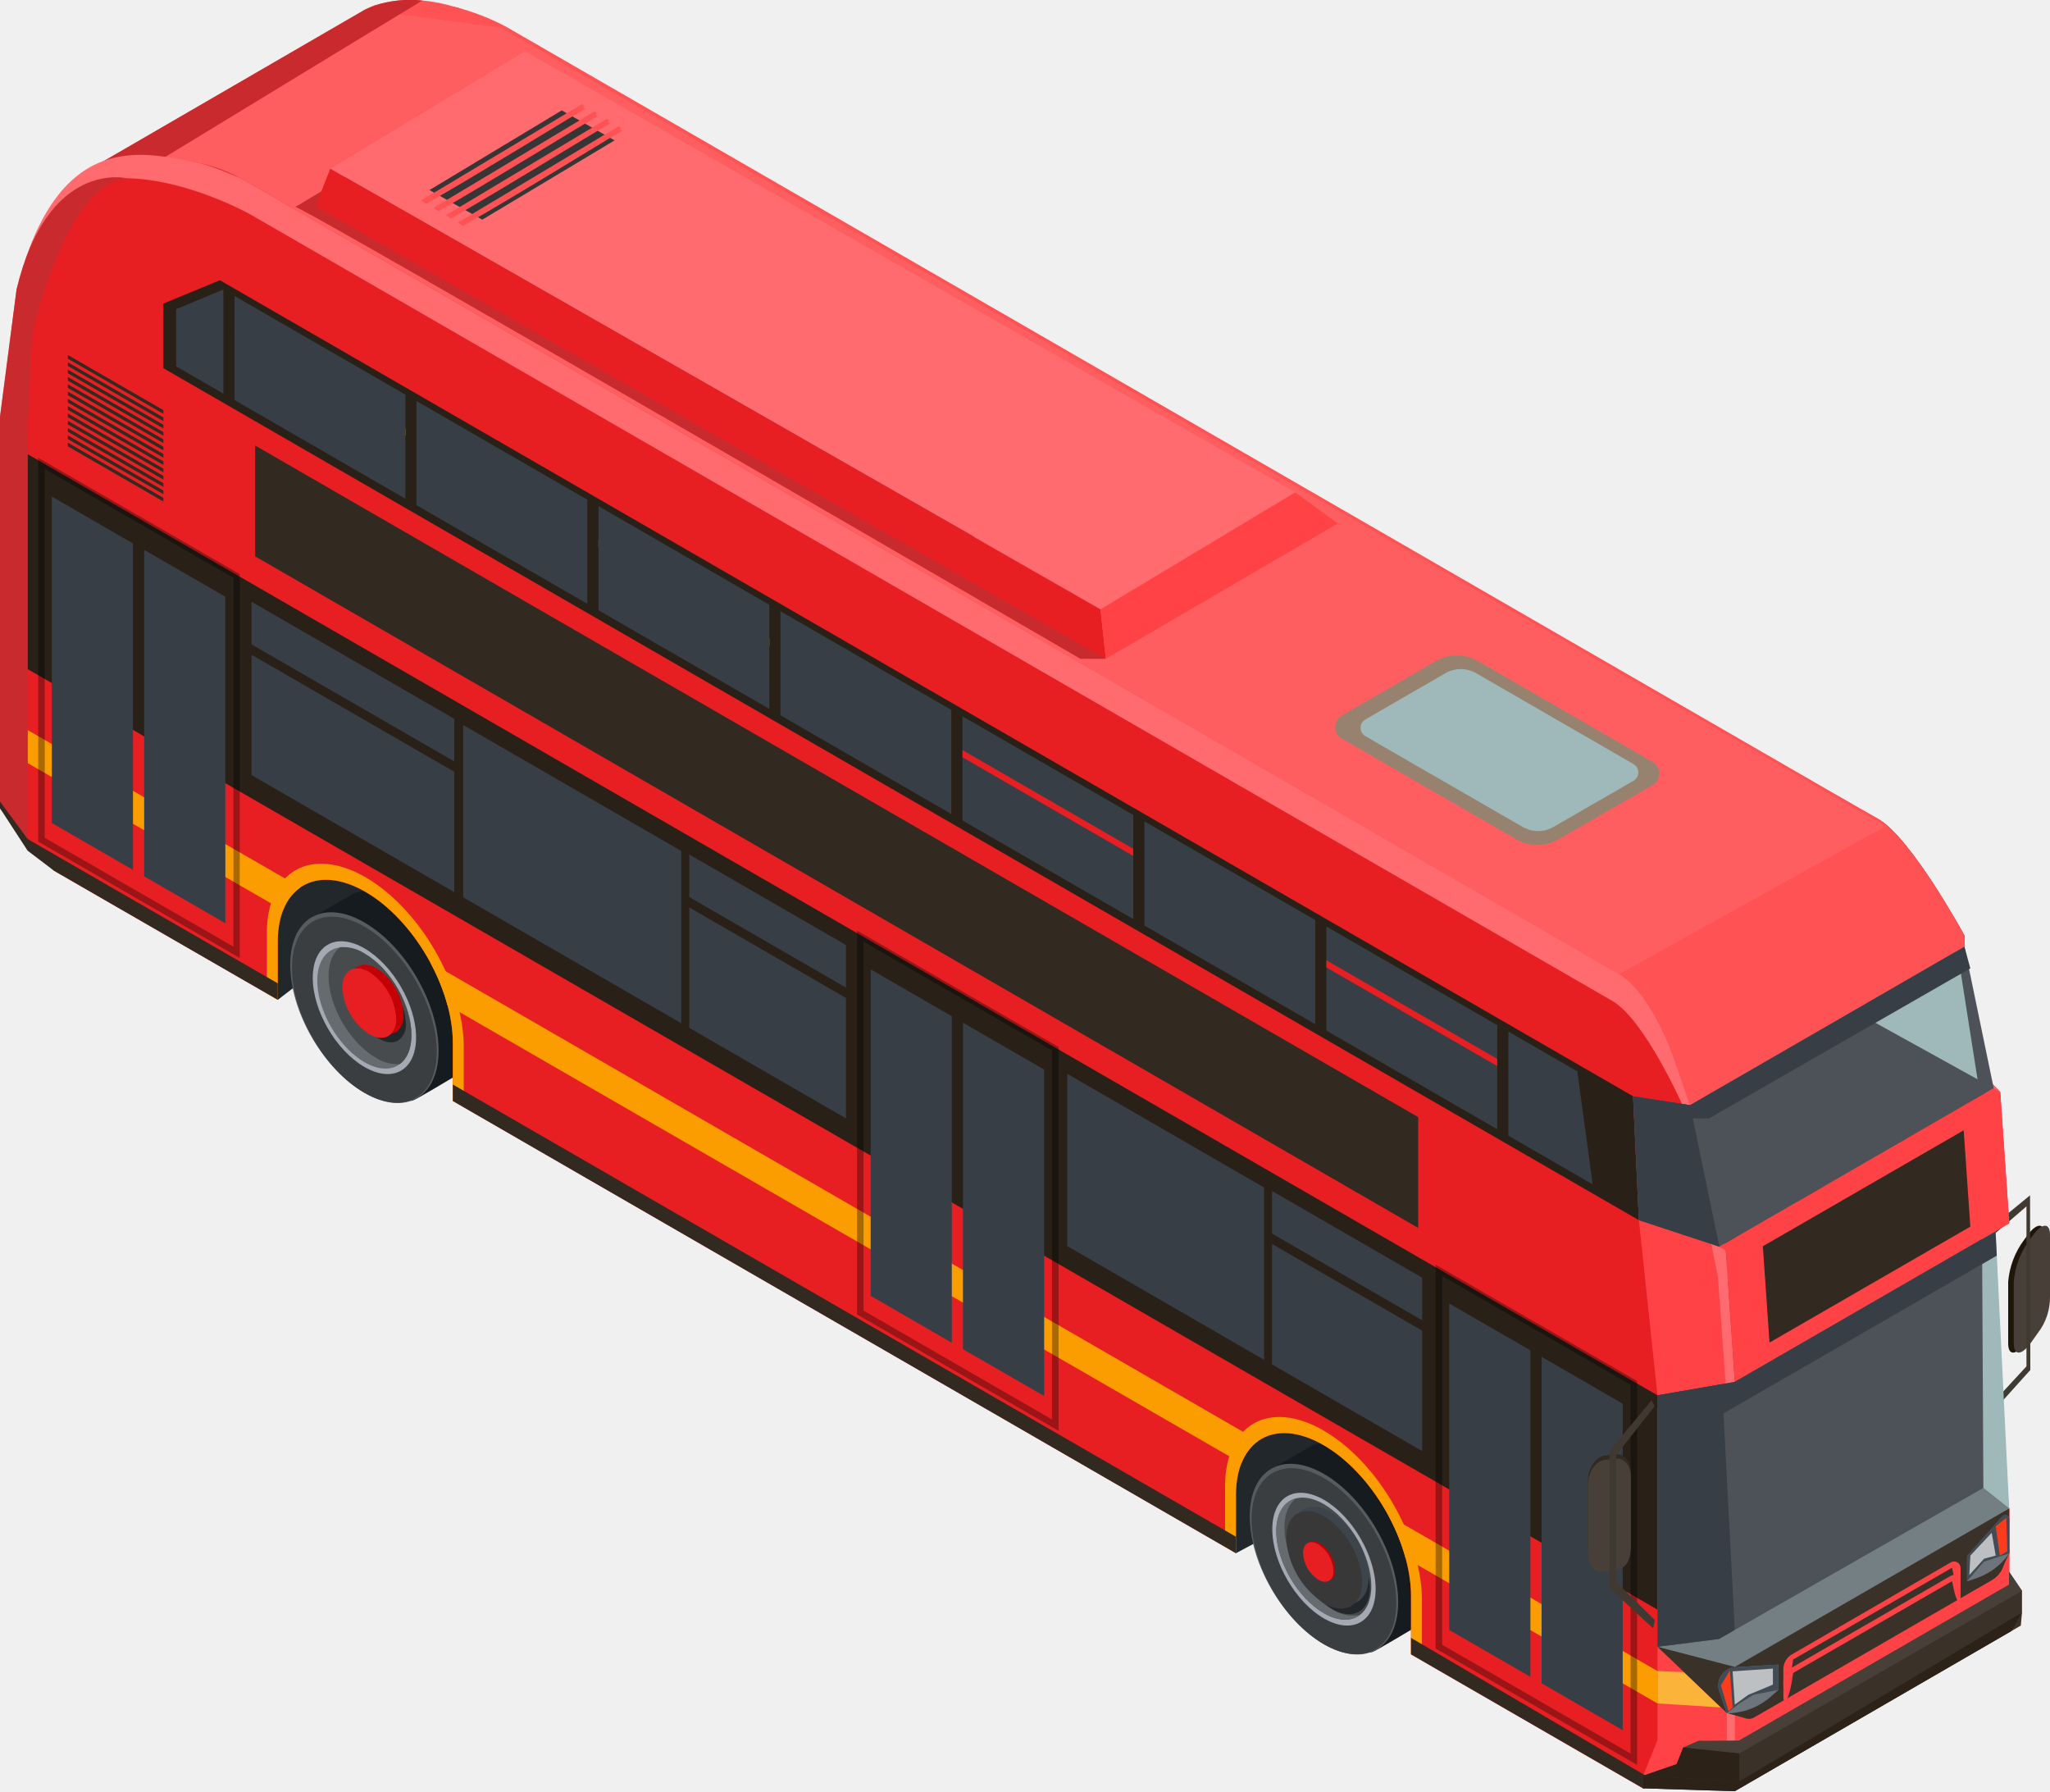
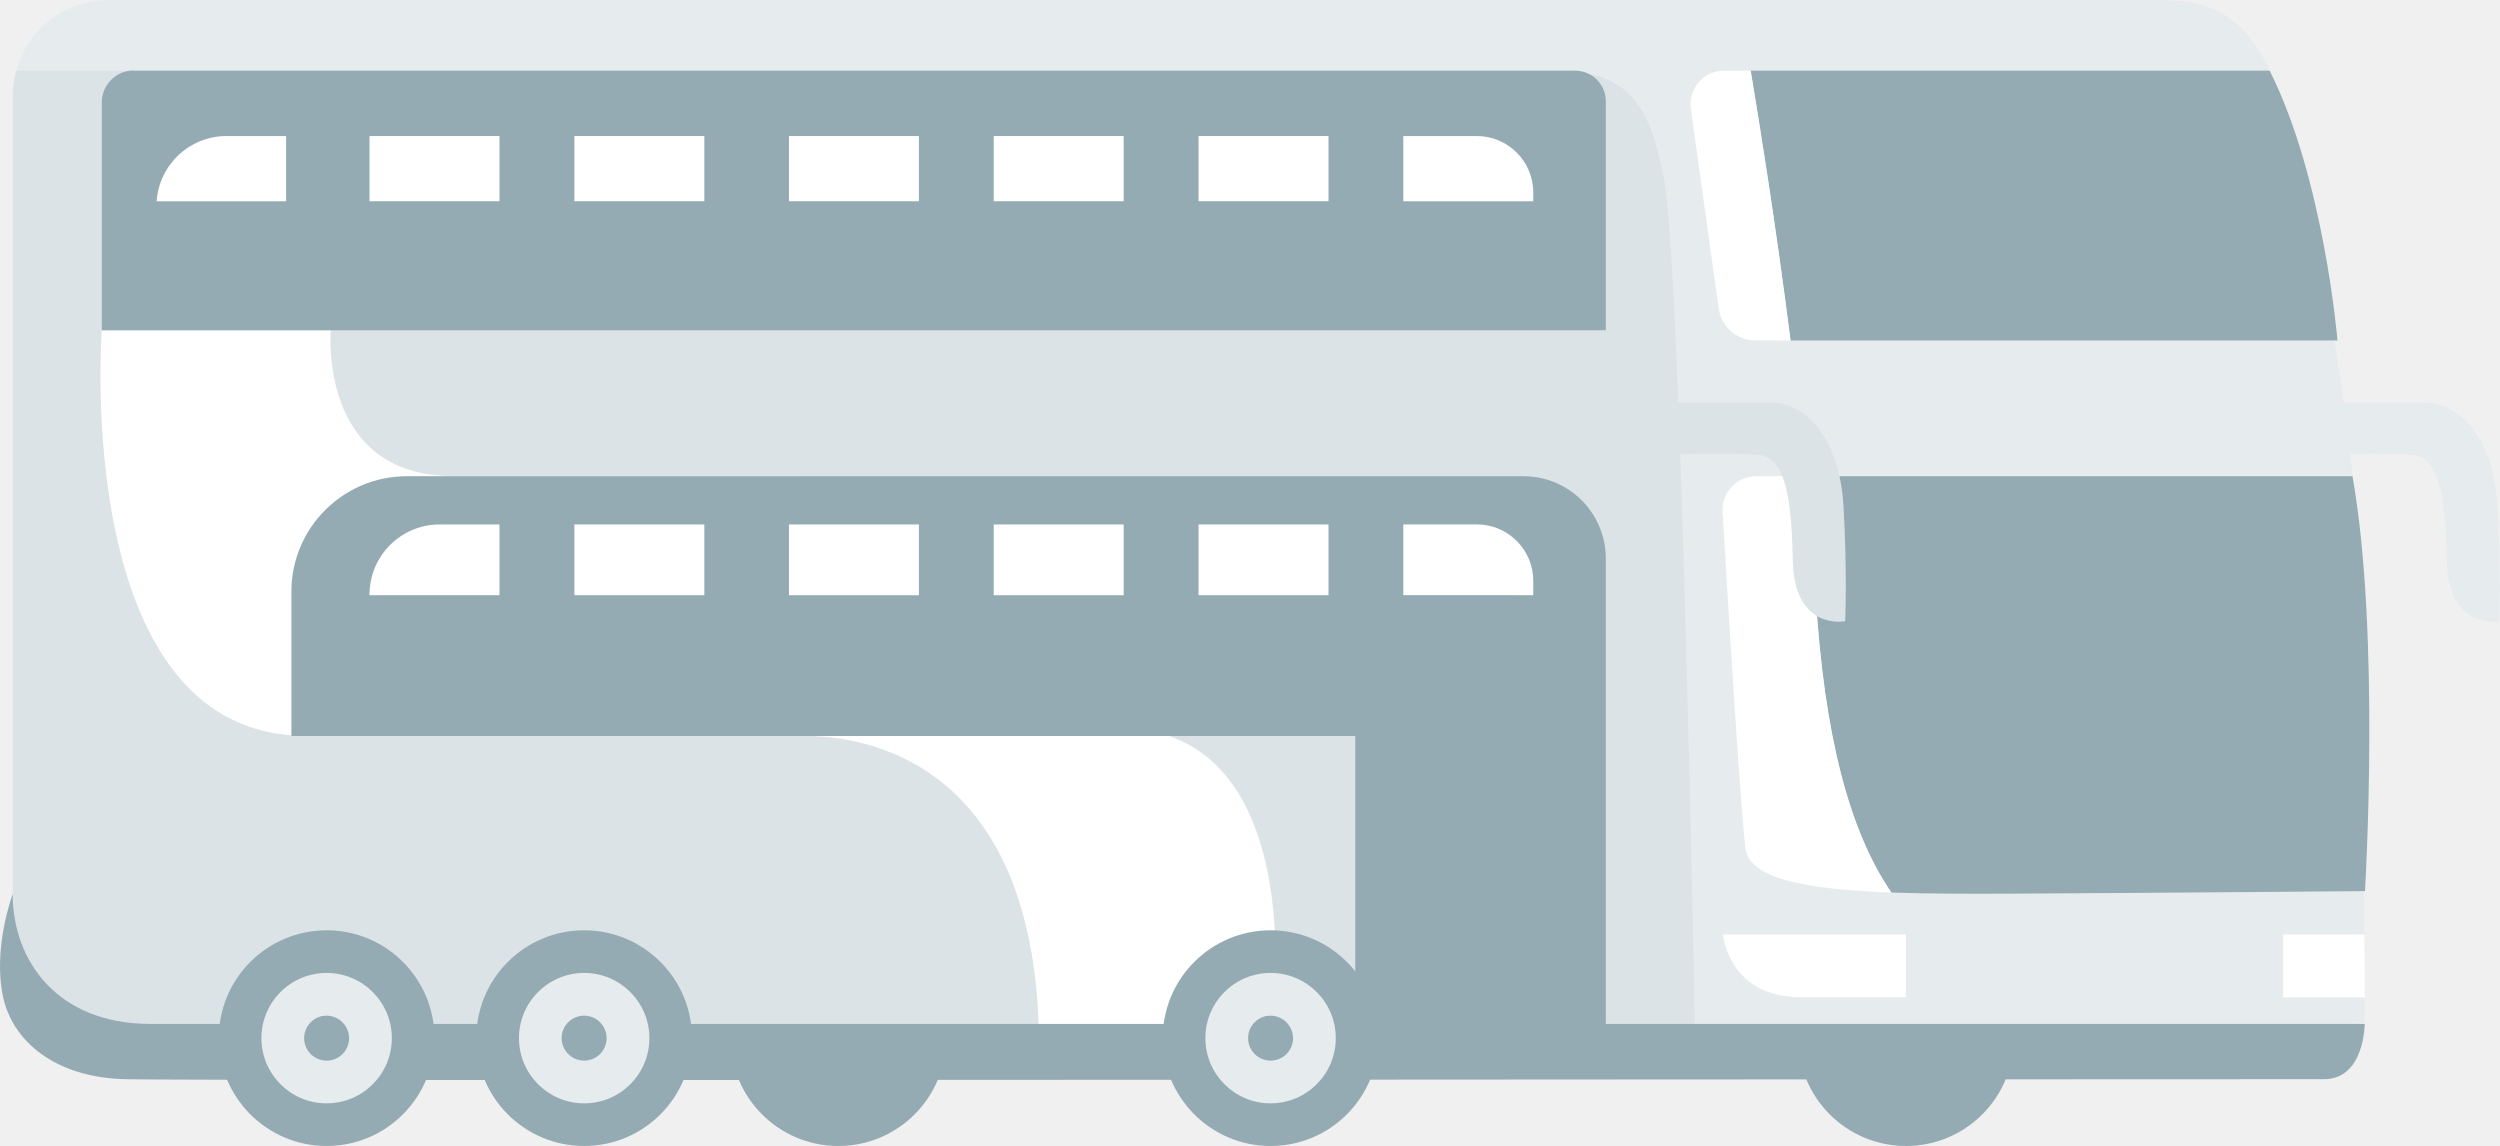
- <svg xmlns="http://www.w3.org/2000/svg" viewBox="0 0 404.01 352.95">
+ <svg xmlns="http://www.w3.org/2000/svg" viewBox="0 0 439.03 201.25">
  <defs>
-     <style>.cls-1{isolation:isolate;}.cls-2{fill:#1f150b;}.cls-3{fill:#484038;}.cls-4{fill:#403932;}.cls-5{fill:#21272b;}.cls-6{fill:#151b1f;}.cls-7{fill:#585b5d;}.cls-8{fill:#3a3e40;}.cls-9{fill:#a5a9b2;}.cls-10{fill:#484b4d;}.cls-11{fill:#3d454b;}.cls-12{fill:#666b70;}.cls-13{fill:#383838;}.cls-14{fill:#c20005;}.cls-15{fill:#e71f23;}.cls-16{fill:#322920;}.cls-17{mix-blend-mode:multiply;}.cls-18{fill:#ababab;}.cls-19{fill:#4d5258;}.cls-20{fill:#d7a32f;}.cls-21{fill:#eb6878;}.cls-22{fill:#ff5255;}.cls-23{fill:#ff5e61;}.cls-24{fill:#c92a2e;}.cls-25{fill:#fb9d00;}.cls-26{fill:#ff4246;}.cls-27{fill:#fcb339;}.cls-28{fill:#292017;}.cls-29{fill:#383e45;}.cls-30{fill:#ff6b6e;}.cls-31{fill:#3a3128;}.cls-32{fill:#9fb8b9;}.cls-33{fill:#737f82;}.cls-34{fill:#6d747b;}.cls-35{fill:#434c55;}.cls-36{fill:#fd3c1d;}.cls-37{fill:#bdc0c3;}.cls-38{fill:#2c2218;}.cls-39{fill:#96826e;}.cls-40{fill:#363636;}</style>
+     <style>.cls-1{fill:#94abb3;}.cls-2{fill:#e6eced;}.cls-3{fill:#dce3e6;}.cls-4{fill:#fff;}</style>
  </defs>
-   <g class="cls-1">
-     <g id="Layer_2" data-name="Layer 2">
-       <g id="Layer_1-2" data-name="Layer 1">
-         <path class="cls-2" d="M399.75,243.15l-.81,1.11a16,16,0,0,0-3.17,8.27v12.2c0,2.33,1.42,2.4,3.17.16l1.6-2.25a11.44,11.44,0,0,0,2.37-7.13v-12.2C402.91,241,401.5,240.91,399.75,243.15Z" />
-         <path class="cls-3" d="M400.85,243.15l-.82,1.11a16,16,0,0,0-3.16,8.27v12.2c0,2.33,1.41,2.4,3.16.16l1.6-2.25a11.45,11.45,0,0,0,2.38-7.13v-12.2C404,241,402.59,240.91,400.85,243.15Z" />
-         <polygon class="cls-4" points="387.06 284.48 400.13 269.95 400.08 235.53 390.45 243.43 391.08 244.86 399.37 237.71 399.37 269.23 386.33 283.37 387.06 284.48" />
-         <polygon class="cls-5" points="54.74 197.02 61.64 191.71 109.44 217.28 243.58 306.05 253.13 300.95 291.92 326.01 285.61 230.38 98.92 145.62 39.78 138.84 54.74 197.02" />
-         <path class="cls-6" d="M253.65,294.55c0,9.27,6.55,20.56,14.63,25.23,3.18,1.83-.22,6.33,2.18,5.74.64-.16,7.59-4.37,8.16-4.69,2.65-1.51,4.28-4.76,4.28-9.39,0-9.27-6.54-20.56-14.62-25.23-3.73-2.15-7.14-2.51-9.72-1.36-.25.11-6.66,3.9-6.9,4C249.08,290.42,253.65,290,253.65,294.55Z" />
-         <path class="cls-7" d="M246.3,298.78c0,9.27,6.55,20.56,14.63,25.22s14.62.93,14.62-8.34S269,295.1,260.93,290.44,246.3,289.51,246.3,298.78Z" />
-         <ellipse class="cls-8" cx="260.91" cy="307.62" rx="11.61" ry="20.11" transform="translate(-119.58 173.73) rotate(-30.31)" />
-         <path class="cls-9" d="M250.74,301.34c0,6.46,4.56,14.32,10.19,17.57s10.18.64,10.18-5.81-4.56-14.32-10.18-17.56S250.74,294.89,250.74,301.34Z" />
-         <path class="cls-10" d="M270.26,312.53c0,5.93-4.19,8.32-9.36,5.34s-9.37-10.22-9.37-16.15,4.2-8.32,9.37-5.34S270.26,306.6,270.26,312.53Z" />
-         <path class="cls-5" d="M270,312.78c0,4.74-3.35,6.65-7.48,4.27A16.51,16.51,0,0,1,255,304.14c0-4.74,3.35-6.65,7.48-4.26A16.47,16.47,0,0,1,270,312.78Z" />
-         <path class="cls-11" d="M269.74,310.81c0,4.74-3.35,6.65-7.48,4.27a16.51,16.51,0,0,1-7.48-12.91c0-4.74,3.35-6.65,7.48-4.26A16.47,16.47,0,0,1,269.74,310.81Z" />
-         <path class="cls-12" d="M255.41,295.26c-1.42,1.06-2.27,3-2.27,5.69,0,5.94,4.19,13.17,9.36,16.15a7.44,7.44,0,0,0,5.49,1.13c-1.72,1.29-4.26,1.28-7.09-.36-5.17-3-9.37-10.22-9.37-16.15C251.53,298.14,253.06,295.85,255.41,295.26Z" />
-         <path class="cls-13" d="M268.45,311.68c0,4.74-3.35,6.65-7.49,4.26a16.47,16.47,0,0,1-7.48-12.9c0-4.74,3.35-6.65,7.48-4.27A16.49,16.49,0,0,1,268.45,311.68Z" />
-         <path class="cls-14" d="M263.11,309.36c0,1.92-1.36,2.7-3,1.73a6.7,6.7,0,0,1-3-5.24c0-1.93,1.36-2.7,3-1.73A6.69,6.69,0,0,1,263.11,309.36Z" />
-         <path class="cls-15" d="M262.8,309.54c0,1.93-1.36,2.7-3,1.73a6.69,6.69,0,0,1-3-5.24c0-1.92,1.36-2.7,3-1.73A6.69,6.69,0,0,1,262.8,309.54Z" />
-         <path class="cls-6" d="M64.55,185.89c0,9.26,6.54,20.56,14.62,25.22,3.18,1.84-.22,6.33,2.18,5.74.65-.16,7.6-4.36,8.16-4.68,2.65-1.51,4.29-4.76,4.29-9.4,0-9.27-6.55-20.56-14.63-25.22-3.73-2.16-7.14-2.52-9.72-1.37-.25.11-6.66,3.9-6.89,4C60,181.75,64.55,181.31,64.55,185.89Z" />
-         <path class="cls-7" d="M57.2,190.11c0,9.27,6.54,20.56,14.62,25.23s14.62.93,14.62-8.34-6.54-20.56-14.62-25.23S57.2,180.84,57.2,190.11Z" />
-         <path class="cls-8" d="M57.54,190.72c0,9,6.39,20.05,14.27,24.6s14.26.91,14.26-8.13-6.38-20.06-14.26-24.61S57.54,181.68,57.54,190.72Z" />
-         <path class="cls-9" d="M61.64,192.68c0,6.45,4.56,14.31,10.18,17.56S82,210.89,82,204.43s-4.56-14.31-10.18-17.56S61.64,186.22,61.64,192.68Z" />
-         <path class="cls-12" d="M81.09,204c0,2.68-.88,4.64-2.31,5.68-1.71,1.26-4.22,1.22-7-.41-5.12-3-9.26-10.17-9.25-16.06,0-3.88,1.83-6.24,4.53-6.53a7.88,7.88,0,0,1,4.79,1.25C77,190.86,81.11,198.06,81.09,204Z" />
-         <path class="cls-10" d="M81.09,204c0,2.68-.88,4.64-2.31,5.68A7.88,7.88,0,0,1,74,208.38c-5.12-3-9.27-10.18-9.25-16.07,0-2.69.88-4.64,2.31-5.68a7.88,7.88,0,0,1,4.79,1.25C77,190.86,81.11,198.06,81.09,204Z" />
-         <path class="cls-5" d="M80,201.64a3.86,3.86,0,0,1-1.32,3.25c-1,.72-2.41.69-4-.24a11.68,11.68,0,0,1-5.29-9.19c0-2.22,1-3.56,2.59-3.73a4.54,4.54,0,0,1,2.73.72A11.73,11.73,0,0,1,80,201.64Z" />
-         <path class="cls-14" d="M79.53,200a3.83,3.83,0,0,1-1.32,3.25c-1,.72-2.41.7-4-.23a11.73,11.73,0,0,1-5.29-9.19c0-2.22,1-3.56,2.59-3.73a4.48,4.48,0,0,1,2.74.72A11.7,11.7,0,0,1,79.53,200Z" />
-         <path class="cls-15" d="M78.08,200.75A3.86,3.86,0,0,1,76.76,204c-1,.72-2.41.69-4-.24a11.72,11.72,0,0,1-5.29-9.19c0-2.22,1.05-3.56,2.59-3.73a4.55,4.55,0,0,1,2.74.72A11.72,11.72,0,0,1,78.08,200.75Z" />
-         <path class="cls-15" d="M73.87,17.12V120.84l10.56,8,44.18,25.51V142.91c0-10.93,7.72-15.34,17.25-9.84s17.26,18.83,17.26,29.76v11.46L317.45,263.4V251.93c0-10.92,7.72-15.33,17.25-9.83S352,260.93,352,271.86v11.46l35.84,32.13,8.16,2.31V297.24l-5.34-9.68V238l5.34,3.08-1.79-25.92-1.8-1.84-7.1-27.86,1.88,1.08v-2.16s-10.43-19.22-17-23L98.27,7.61C94.83,5.63,93,2,89.72,1.4,79.74-.38,73.87,22.25,73.87,17.12Z" />
-         <path class="cls-8" d="M319.91,256.18c0,9.37,6.62,20.8,14.79,25.52s14.8.94,14.8-8.44-6.63-20.8-14.8-25.52S319.91,246.8,319.91,256.18Z" />
-         <ellipse class="cls-8" cx="145.86" cy="155.69" rx="12.04" ry="20.86" transform="translate(-58.64 94.9) rotate(-30.31)" />
-         <polygon class="cls-16" points="79.31 89.19 390.52 280.3 390.52 237.95 79.31 46.84 79.31 89.19" />
-         <g class="cls-17">
-           <path class="cls-18" d="M354,200.42,123.52,67.35V44L354,177.09ZM124.81,66.6,352.72,198.19V177.84L124.81,46.25Z" />
-         </g>
-         <polygon class="cls-16" points="106.08 29.89 392.38 213.33 385.27 185.47 107.31 18.28 96.17 22.89 106.08 29.89" />
-         <polygon class="cls-19" points="324.56 200.43 354.15 217.51 354.15 209.12 324.56 192.03 324.56 200.43" />
-         <polygon class="cls-19" points="324.56 233.7 354.15 250.78 354.15 227.05 324.56 209.97 324.56 233.7" />
-         <polygon class="cls-19" points="284.2 202.89 322.99 225.29 322.99 191.34 284.2 168.94 284.2 202.89" />
-         <polygon class="cls-19" points="209.71 134.12 240.6 151.95 240.6 143.55 209.71 125.72 209.71 134.12" />
-         <polygon class="cls-19" points="209.71 159.89 240.6 177.72 240.6 153.99 209.71 136.16 209.71 159.89" />
-         <polygon class="cls-19" points="123.44 84.31 163.39 107.38 163.39 98.98 123.44 75.92 123.44 84.31" />
-         <polygon class="cls-19" points="123.44 110.08 163.39 133.14 163.39 109.42 123.44 86.36 123.44 110.08" />
-         <polygon class="cls-19" points="165.17 134.17 208.14 158.98 208.14 125.03 165.17 100.21 165.17 134.17" />
-         <polygon class="cls-19" points="335.28 160.42 368.95 179.86 359.04 165.06 325.38 145.62 335.28 160.42" />
-         <polygon class="cls-19" points="299.41 139.72 333.08 159.16 323.18 144.36 289.51 124.92 299.41 139.72" />
-         <polygon class="cls-19" points="263.55 119.01 297.22 138.45 287.31 123.65 253.65 104.21 263.55 119.01" />
-         <polygon class="cls-16" points="263.55 106.56 287.31 131.72 287.31 130.31 263.55 105.15 263.55 106.56" />
-         <polygon class="cls-20" points="191.82 65.15 225.49 84.59 225.49 83.18 191.82 63.74 191.82 65.15" />
-         <polygon class="cls-20" points="110.19 29.45 143.85 48.89 143.85 47.48 110.19 28.04 110.19 29.45" />
-         <polygon class="cls-16" points="325.38 153.69 359.04 173.13 359.04 171.72 325.38 152.28 325.38 153.69" />
-         <polygon class="cls-19" points="227.68 98.3 261.35 117.74 251.45 102.94 217.78 83.5 227.68 98.3" />
-         <polygon class="cls-19" points="191.82 77.6 225.49 97.04 215.59 82.24 181.92 62.8 191.82 77.6" />
-         <polygon class="cls-19" points="155.95 56.89 189.62 76.33 179.72 61.53 146.05 42.09 155.95 56.89" />
-         <polygon class="cls-19" points="120.09 36.18 153.76 55.62 143.85 40.82 110.19 21.38 120.09 36.18" />
-         <polygon class="cls-19" points="108.59 29.54 117.89 34.92 107.99 20.12 98.68 23.98 108.59 29.54" />
-         <polygon class="cls-16" points="87.26 28.03 106.08 38.89 106.08 38.17 87.26 27.31 87.26 28.03" />
-         <polygon class="cls-16" points="87.26 29.47 106.08 40.33 106.08 39.61 87.26 28.75 87.26 29.47" />
-         <polygon class="cls-16" points="87.26 30.91 106.08 41.77 106.08 41.05 87.26 30.19 87.26 30.91" />
-         <polygon class="cls-16" points="87.26 32.35 106.08 43.21 106.08 42.49 87.26 31.63 87.26 32.35" />
-         <polygon class="cls-16" points="87.26 33.79 106.08 44.65 106.08 43.93 87.26 33.07 87.26 33.79" />
-         <polygon class="cls-16" points="87.26 35.23 106.08 46.09 106.08 45.37 87.26 34.51 87.26 35.23" />
-         <polygon class="cls-16" points="87.26 36.67 106.08 47.53 106.08 46.81 87.26 35.95 87.26 36.67" />
-         <polygon class="cls-16" points="87.26 38.1 106.08 48.97 106.08 48.25 87.26 37.38 87.26 38.1" />
-         <polygon class="cls-16" points="87.26 39.55 106.08 50.41 106.08 49.69 87.26 38.83 87.26 39.55" />
-         <polygon class="cls-16" points="87.26 40.98 106.08 51.85 106.08 51.13 87.26 40.27 87.26 40.98" />
-         <polygon class="cls-16" points="87.26 42.42 106.08 53.29 106.08 52.57 87.26 41.7 87.26 42.42" />
-         <polygon class="cls-16" points="87.26 43.87 106.08 54.73 106.08 54.01 87.26 43.15 87.26 43.87" />
-         <polygon class="cls-16" points="87.26 45.3 106.08 56.17 106.08 55.45 87.26 44.58 87.26 45.3" />
-         <path class="cls-21" d="M315.3,250.28v11.88l2.15,1.24V251.93c0-10.92,7.72-15.33,17.25-9.83S352,280.93,352,271.86v11.46l2.14,1.24V272.68c0-12.29-8.69-19.78-19.4-26S315.3,238,315.3,250.28Z" />
-         <path class="cls-21" d="M126.47,141.25v11.88l2.14,1.24V142.91c0-10.93,7.72-15.34,17.25-9.84s17.26,18.83,17.26,29.76v11.46l2.14,1.24V163.65c0-12.29-8.69-27.28-19.4-33.46S126.47,129,126.47,141.25Z" />
-         <polygon class="cls-21" points="394.39 302.4 394.39 294.39 395.96 297.24 395.96 317.76 394.39 317.31 394.39 302.4" />
-         <path class="cls-22" d="M387.15,184.39v2.16l-1.34,0s-1.78-4-4.36-8.53c-.29-.52-.6-1.05-.92-1.58-1-1.66-2.08-3.34-3.21-4.88-.16-.23-.33-.46-.5-.68a19.1,19.1,0,0,0-5-4.9l-2.94-1.7L104,11.41A31.12,31.12,0,0,0,94,7.57c-9.88-1.73-18.6-11.65-18.6,16.51v98l-1.57-1.2V17.12A34,34,0,0,0,72.39,6.69c-.71-2.36-1.25-3.62-.49-4.78h0a10.39,10.39,0,0,1,1.89-.82,22.81,22.81,0,0,1,9.42-1,32.35,32.35,0,0,1,6.5,1.29A46.13,46.13,0,0,1,99.81,5.3L370.13,161.37a11.79,11.79,0,0,1,1.84,1.37C378.57,168.61,387.15,184.39,387.15,184.39Z" />
-         <polygon class="cls-21" points="394.17 215.16 395.96 241.09 394.06 239.99 392.08 219.22 385.27 185.47 392.37 213.33 394.17 215.16" />
-         <polygon class="cls-19" points="102.28 65.7 118.28 74.94 118.28 139.26 102.28 130.03 102.28 65.7" />
-         <polygon class="cls-19" points="84.09 55.19 100.08 64.43 100.08 128.76 84.09 119.52 84.09 55.19" />
-         <polygon class="cls-19" points="377.68 224.7 383.77 239.65 383.77 303.98 377.68 289.03 377.68 224.7" />
-         <polygon class="cls-19" points="359.48 214.19 375.48 223.43 375.48 287.76 359.48 278.52 359.48 214.19" />
-         <polygon class="cls-19" points="263.65 158.87 279.65 168.1 279.65 232.43 263.65 223.19 263.65 158.87" />
-         <polygon class="cls-19" points="245.46 148.36 261.46 157.6 261.46 221.93 245.46 212.69 245.46 148.36" />
-         <g class="cls-17">
-           <path class="cls-18" d="M386.61,311.24,356.8,282.08V206.13l29.81,29.16Zm-28.52-29.71,27.23,26.65V235.83l-27.23-26.64Z" />
-         </g>
-         <g class="cls-17">
-           <path class="cls-18" d="M282.49,239.27l-39.71-22.92V140.71l39.71,22.93ZM244.07,215.6l37.13,21.45V164.38l-37.13-21.44Z" />
-         </g>
-         <g class="cls-17">
-           <path class="cls-18" d="M121.12,146.11,81.41,123.18V47.54l39.71,22.93ZM82.69,122.44l37.14,21.44V71.21L82.69,49.77Z" />
-         </g>
-         <polygon class="cls-16" points="395.96 316.92 351.96 280.08 351.96 283.32 387.8 315.45 395.96 317.76 395.96 316.92" />
-         <polygon class="cls-16" points="317.45 260.16 163.12 171.05 163.12 174.29 317.45 263.39 317.45 260.16" />
-         <path class="cls-16" d="M73.87,119.53v1.31l10.56,8,44.18,25.51v-3.24Z" />
-         <polygon class="cls-23" points="387.15 186.55 333.08 217.77 324.3 200.43 25.66 35.13 20 32 71.9 1.91 78.77 2.82 98.68 5.45 371.56 162.81 387.15 186.55" />
-         <path class="cls-24" d="M83.22.11,78.77,2.82,72.39,6.69,25.66,35.13,20,32,71.9,1.91h0l1.89-.82A22.81,22.81,0,0,1,83.22.11Z" />
-         <path class="cls-22" d="M387.15,184.4v2.15l-54.07,31.22-9.67-17.83-4.32-8,49.78-27.63,2.7-1.5.4-.07C378.57,168.61,387.15,184.4,387.15,184.4Z" />
-         <polygon class="cls-16" points="390.62 238.01 326.65 274.94 326.65 317.17 390.62 280.23 390.62 238.01" />
-         <path class="cls-15" d="M4.65,55.73,1,83l-.95,75v1.32l10.56,12.25L54.74,197V185.56c0-10.93,7.72-15.34,17.25-9.84s17.25,18.83,17.25,29.76v11.46l154.34,89.11V294.59c0-10.93,7.72-15.34,17.25-9.84s17.25,18.83,17.25,29.76V326l45.75,26.41L341.89,349V328.46l-5.33-9.68-9.91-1.61V274.94l15.24-2.64-1.78-25.92-1.26-.72-7.1-27.86,1.33,0-3-8.73s-4.38-13.29-11-17.09L48.77,35.87A31.47,31.47,0,0,0,38.67,32C28.7,30.19,13.38,30.19,4.65,55.73Z" />
-         <path class="cls-25" d="M59.2,174.85l-53.76-31v6.51l50.34,29A9.57,9.57,0,0,1,59.2,174.85Z" />
-         <path class="cls-25" d="M326.65,329.27l-53-30.62A39.46,39.46,0,0,1,277,307l49.64,28.65Z" />
-         <path class="cls-25" d="M248,283.88,84.78,189.62a39.19,39.19,0,0,1,3.41,8.44l156.46,90.27A9.57,9.57,0,0,1,248,283.88Z" />
-         <polygon class="cls-26" points="321.84 216.01 322.99 240.43 326.65 274.94 326.65 324.49 326.65 342.89 323.83 349.9 341.89 348.97 341.89 272.3 340.11 246.38 333.08 217.77 321.84 216.01" />
-         <polygon class="cls-27" points="326.65 335.65 339.15 336.44 331.87 329.48 326.65 329.27 326.65 335.65" />
-         <polygon class="cls-26" points="341.89 348.13 395.96 316.92 395.96 297.24 341.89 328.46 341.89 348.13" />
-         <polygon class="cls-28" points="5.44 131.84 326.65 317.17 326.65 274.94 5.44 89.49 5.44 131.84" />
-         <polygon class="cls-16" points="50.29 109.63 279.49 241.95 279.49 220.12 50.29 87.79 50.29 109.63" />
-         <polygon class="cls-28" points="32.2 72.55 322.99 240.43 321.84 216.01 43.34 55.22 32.2 59.82 32.2 72.55" />
-         <polygon class="cls-29" points="250.69 243.08 280.28 260.16 280.28 251.76 250.69 234.68 250.69 243.08" />
-         <polygon class="cls-29" points="250.69 268.85 280.28 285.93 280.28 262.2 250.69 245.12 250.69 268.85" />
-         <polygon class="cls-29" points="210.33 245.54 249.12 267.94 249.12 233.99 210.33 211.59 210.33 245.54" />
-         <polygon class="cls-29" points="135.84 176.77 166.72 194.6 166.72 186.21 135.84 168.37 135.84 176.77" />
-         <polygon class="cls-29" points="135.84 202.54 166.72 220.37 166.72 196.64 135.84 178.81 135.84 202.54" />
-         <polygon class="cls-29" points="49.57 126.97 89.52 150.03 89.52 141.63 49.57 118.57 49.57 126.97" />
-         <polygon class="cls-29" points="49.57 152.73 89.52 175.79 89.52 152.07 49.57 129.01 49.57 152.73" />
-         <polygon class="cls-29" points="91.29 176.82 134.27 201.63 134.27 167.68 91.29 142.86 91.29 176.82" />
-         <polygon class="cls-29" points="297.27 223.78 313.89 233.38 310.86 211.11 297.27 203.26 297.27 223.78" />
-         <polygon class="cls-29" points="261.4 203.07 295.07 222.51 295.07 202 261.4 182.56 261.4 203.07" />
-         <polygon class="cls-29" points="225.54 182.37 259.21 201.81 259.21 181.29 225.54 161.85 225.54 182.37" />
-         <polygon class="cls-29" points="189.68 161.66 223.34 181.1 223.34 160.58 189.68 141.14 189.68 161.66" />
-         <polygon class="cls-15" points="189.68 149.21 223.34 168.65 223.34 167.24 189.68 147.8 189.68 149.21" />
-         <polygon class="cls-20" points="117.95 107.8 151.62 127.24 151.62 125.83 117.95 106.39 117.95 107.8" />
-         <polygon class="cls-20" points="46.22 66.39 79.89 85.83 79.89 84.42 46.22 64.98 46.22 66.39" />
-         <polygon class="cls-15" points="261.4 190.63 295.07 210.06 295.07 208.65 261.4 189.22 261.4 190.63" />
-         <polygon class="cls-29" points="153.81 140.95 187.48 160.39 187.48 139.88 153.81 120.44 153.81 140.95" />
-         <polygon class="cls-29" points="117.95 120.25 151.62 139.69 151.62 119.17 117.95 99.73 117.95 120.25" />
-         <polygon class="cls-29" points="82.08 99.54 115.75 118.98 115.75 98.46 82.08 79.02 82.08 99.54" />
-         <polygon class="cls-29" points="46.22 78.83 79.89 98.27 79.89 77.76 46.22 58.32 46.22 78.83" />
-         <polygon class="cls-29" points="34.72 72.19 44.02 77.57 44.02 57.05 34.72 60.91 34.72 72.19" />
-         <polygon class="cls-16" points="13.38 70.68 32.2 81.54 32.2 80.82 13.38 69.96 13.38 70.68" />
-         <polygon class="cls-16" points="13.38 72.12 32.2 82.98 32.2 82.26 13.38 71.4 13.38 72.12" />
-         <polygon class="cls-16" points="13.38 73.56 32.2 84.42 32.2 83.7 13.38 72.84 13.38 73.56" />
-         <polygon class="cls-16" points="13.38 75 32.2 85.86 32.2 85.14 13.38 74.28 13.38 75" />
-         <polygon class="cls-16" points="13.38 76.44 32.2 87.3 32.2 86.58 13.38 75.72 13.38 76.44" />
-         <polygon class="cls-16" points="13.38 77.88 32.2 88.74 32.2 88.02 13.38 77.16 13.38 77.88" />
-         <polygon class="cls-16" points="13.38 79.32 32.2 90.18 32.2 89.46 13.38 78.6 13.38 79.32" />
-         <polygon class="cls-16" points="13.38 80.76 32.2 91.62 32.2 90.9 13.38 80.04 13.38 80.76" />
-         <polygon class="cls-16" points="13.38 82.2 32.2 93.06 32.2 92.34 13.38 81.48 13.38 82.2" />
-         <polygon class="cls-16" points="13.38 83.64 32.2 94.5 32.2 93.78 13.38 82.92 13.38 83.64" />
-         <polygon class="cls-16" points="13.38 85.08 32.2 95.94 32.2 95.22 13.38 84.36 13.38 85.08" />
-         <polygon class="cls-16" points="13.38 86.52 32.2 97.38 32.2 96.66 13.38 85.8 13.38 86.52" />
-         <polygon class="cls-16" points="13.38 87.95 32.2 98.82 32.2 98.1 13.38 87.23 13.38 87.95" />
-         <path class="cls-25" d="M241.43,292.93v11.88l2.15,1.24V294.59c0-10.93,7.72-15.34,17.25-9.84s17.25,18.83,17.25,29.76V326l2.15,1.24V315.33c0-12.29-8.69-27.28-19.4-33.46S241.43,280.64,241.43,292.93Z" />
-         <path class="cls-25" d="M52.59,183.9v11.88L54.74,197V185.56c0-10.93,7.72-15.34,17.25-9.84s17.25,18.83,17.25,29.76v11.46l2.15,1.24V206.3C91.39,194,82.7,179,72,172.84S52.59,171.61,52.59,183.9Z" />
-         <polygon class="cls-30" points="340.32 329.48 326.65 324.49 341.89 328.46 341.89 348.97 340.32 348.53 340.32 329.48" />
-         <polygon class="cls-31" points="344.24 338.64 340.32 337.55 326.65 324.49 395.96 297.24 395.96 306.08 394.28 309.71 344.24 338.64" />
-         <path class="cls-30" d="M333.08,217.77l-1.17.69s-7.65-17.47-14.17-21.24L50,42.63c-3.41-2-14.71-7.39-25-7.5-7.21-.07-15,5.8-19.55,24.08L1.57,83.51v76.94L0,159.26V82.13L3.26,57.05C11.42,24.8,28.7,30.19,38.68,32c2.73.48,8.48,3,8.48,3,.54.27,1.07.56,1.61.87L319.09,191.94c6.59,3.81,11,17.1,11,17.1Z" />
-         <path class="cls-24" d="M25,35.13c-7.21.33-14.07,12.29-18.65,30.57l-.9,19v81.17L0,159.26V82.13L3.26,57.05C9.42,31.28,25,35.13,25,35.13Z" />
-         <polygon class="cls-30" points="340.11 246.38 341.89 272.3 340.09 272.62 338.56 251.54 331.75 217.79 338.85 245.66 340.11 246.38" />
-         <polygon class="cls-29" points="28.41 108.35 44.41 117.58 44.41 181.91 28.41 172.68 28.41 108.35" />
-         <polygon class="cls-29" points="10.21 97.84 26.21 107.08 26.21 171.41 10.21 162.17 10.21 97.84" />
-         <polygon class="cls-29" points="303.81 267.35 319.8 276.59 319.8 340.92 303.81 331.68 303.81 267.35" />
-         <polygon class="cls-29" points="285.61 256.85 301.61 266.08 301.61 330.41 285.61 321.17 285.61 256.85" />
-         <polygon class="cls-29" points="189.78 201.52 205.78 210.75 205.78 275.08 189.78 265.85 189.78 201.52" />
-         <polygon class="cls-29" points="171.59 191.01 187.58 200.25 187.58 264.58 171.59 255.34 171.59 191.01" />
-         <g class="cls-17">
-           <path class="cls-18" d="M322.64,347.76l-39.71-22.93V249.19l39.71,22.93Zm-38.42-23.67,37.13,21.44V272.87l-37.13-21.45Z" />
-         </g>
-         <g class="cls-17">
-           <path class="cls-18" d="M208.62,281.93,168.9,259V183.36l39.72,22.93Zm-38.43-23.68,37.14,21.45V207l-37.14-21.44Z" />
-         </g>
-         <g class="cls-17">
-           <path class="cls-18" d="M47.25,188.76,7.53,165.83V90.19l39.72,22.93ZM8.82,165.09,46,186.53V113.86L8.82,92.42Z" />
-         </g>
-         <polygon class="cls-16" points="341.89 348.13 324.1 349.75 278.08 322.73 278.08 325.97 323.83 352.38 341.89 348.97 341.89 348.13" />
-         <polygon class="cls-16" points="243.58 302.81 89.24 213.7 89.24 216.94 243.58 306.05 243.58 302.81" />
-         <path class="cls-16" d="M0,157.94v1.32l5.44,8.36,5.12,3.89L54.74,197v-3.24L5.44,165.32Z" />
-         <polygon class="cls-19" points="338.85 245.66 392.92 214.44 387.15 186.55 333.08 217.77 321.84 216.01 322.99 240.43 338.85 245.66" />
-         <polygon class="cls-29" points="338.85 245.66 333.08 217.77 321.84 216.01 322.99 240.43 338.85 245.66" />
-         <polygon class="cls-32" points="389.73 212.67 366.57 199.86 380.73 191.69 385.75 187.36 389.73 212.67" />
-         <polygon class="cls-29" points="387.15 186.55 388.31 190.81 336.82 220.37 332.26 220.37 322.23 217.51 321.84 216.01 333.08 217.77 387.15 186.55" />
-         <polygon class="cls-26" points="341.89 272.3 395.96 241.09 394.17 215.16 392.92 214.44 338.85 245.66 340.11 246.38 341.89 272.3" />
-         <polygon class="cls-16" points="348.73 264.55 388.31 241.7 387 222.72 347.42 245.57 348.73 264.55" />
-         <polygon class="cls-33" points="326.65 317.17 326.65 324.49 341.89 328.46 395.96 297.24 390.62 287.56 390.62 280.23 326.65 317.17" />
-         <polygon class="cls-19" points="395.95 297.24 390.88 293.19 341.89 321.17 338.77 322.95 326.65 324.49 326.65 274.94 341.89 272.3 390.62 244.17 395.95 297.24" />
-         <polygon class="cls-29" points="339.36 272.74 341.89 321.17 338.77 322.95 326.65 324.49 326.65 274.94 339.36 272.74" />
-         <path class="cls-31" d="M345.66,338.44l46.9-27.08a5,5,0,0,0,2.51-4.35v-4.46a1.92,1.92,0,0,0-2.88-1.66L345.29,328a5,5,0,0,0-2.51,4.35v4.46A1.93,1.93,0,0,0,345.66,338.44Z" />
-         <path class="cls-26" d="M353.38,327l31.33-18.09c1,5.36,1.68,4.25,1.68,3.05v-3a1.28,1.28,0,0,0-1.92-1.11L353.13,326a3.36,3.36,0,0,0-1.67,2.9v3C351.46,332.85,352.53,333.47,353.38,327Z" />
-         <path class="cls-26" d="M353.38,329.65l31.33-18.09c1,5.36,1.68,4.25,1.68,3.05v-3a1.28,1.28,0,0,0-1.92-1.11l-31.34,18.09a3.37,3.37,0,0,0-1.67,2.9v3C351.46,335.48,352.53,336.1,353.38,329.65Z" />
-         <polygon class="cls-32" points="390.62 244.17 390.88 293.19 395.96 297.24 393.29 242.63 390.62 244.17" />
-         <polygon class="cls-29" points="393.29 242.63 393.52 247.42 339.66 278.51 326.65 277.59 326.65 274.94 341.89 272.3 393.29 242.63" />
-         <path class="cls-34" d="M396,299.35v6.73l-.19.26a13.05,13.05,0,0,1-6.43,4.68l-1.71.57v-4.95l6.94-7.82A.79.79,0,0,1,396,299.35Z" />
-         <path class="cls-35" d="M396,299.35v6.73l-5,1.64-3.35,3.87v-4.95l6.94-7.82A.79.79,0,0,1,396,299.35Z" />
-         <path class="cls-34" d="M350.48,328v5l-1.54,1.35a13.07,13.07,0,0,1-8.62,3.24h0l-1.49-4.35a3.61,3.61,0,0,1,2.9-4.73l.32,0Z" />
-         <path class="cls-35" d="M350.48,328v5l-4.88.93-2.82,1.75-2.46,1.91-1.49-4.35a3.61,3.61,0,0,1,2.9-4.73l.32,0Z" />
-         <polygon class="cls-36" points="395.39 299.09 393.31 300.75 394.13 306.52 395.6 305.67 395.39 299.09" />
-         <polygon class="cls-37" points="392.52 302.02 388.32 306.52 388.11 310.35 391.01 307.14 393.31 306.52 392.52 302.02" />
-         <polygon class="cls-37" points="349.4 331.95 344.56 333.95 341.89 335.88 341.46 329.33 349.4 328.79 349.4 331.95" />
-         <polygon class="cls-36" points="341.46 336.46 340.66 337.19 339.15 332.1 340.93 329.14 341.46 336.46" />
-         <polygon class="cls-31" points="341.89 343.47 334.82 343.02 331.74 344.34 330.41 347.63 323.83 349.9 323.83 352.38 341.89 352.95 398.26 320.31 398.49 317.74 398.49 313.46 395.95 309.71 395.95 312.26 341.89 343.47" />
-         <polygon class="cls-3" points="334.82 343.02 331.74 344.34 342.78 345.51 398.49 313.46 395.95 309.71 395.95 312.26 342.78 342.96 334.82 343.02" />
-         <polygon class="cls-38" points="323.83 349.9 342.78 351.03 398.49 317.74 396.41 321.39 341.89 352.95 323.83 352.38 323.83 349.9" />
-         <polygon class="cls-38" points="342.78 345.51 342.78 351.03 323.83 349.9 330.41 347.63 331.74 344.34 342.78 345.51" />
-         <path class="cls-39" d="M282.93,130.28,264.44,141a2.62,2.62,0,0,0,0,4.54l34.33,19.82a8.45,8.45,0,0,0,8.45,0l18.49-10.68a2.62,2.62,0,0,0,0-4.54l-34.33-19.82A8.45,8.45,0,0,0,282.93,130.28Z" />
-         <path class="cls-32" d="M284.84,132.66l-15.77,9.11a1.9,1.9,0,0,0,0,3.28l31,17.89a6.1,6.1,0,0,0,6.1,0l15.77-9.1a1.9,1.9,0,0,0,0-3.28l-31-17.9A6.1,6.1,0,0,0,284.84,132.66Z" />
-         <path class="cls-24" d="M58.19,40.76l.79-.44,0,0L96.57,17.62l121.36,112.2h-5S59,40.32,58.19,40.76Z" />
-         <path class="cls-30" d="M65.08,33.24l.79-.44,0,0L103.46,10.1,255.26,97l-38.37,23S65.09,33.16,65.08,33.24Z" />
-         <polygon class="cls-15" points="65.08 33.24 62.19 40.66 217.93 129.82 216.89 120.09 65.08 33.24" />
-         <polygon class="cls-26" points="216.89 120.09 217.93 129.82 263.65 103.15 255.26 97.04 216.89 120.09" />
-         <path class="cls-40" d="M121.12,27.66l-10.41-5.91L84.64,37.45l10.41,5.83Z" />
-         <path class="cls-22" d="M91.25,44.52l-1-.67,31.72-19,.47.47-.3.18.48.27C117.66,28.63,104.34,37,91.25,44.52Z" />
-         <path class="cls-22" d="M88.85,43.07l-.95-.67,31.72-19,.47.46-.3.19.48.27C115.25,27.18,101.94,35.5,88.85,43.07Z" />
-         <path class="cls-22" d="M86.45,41.62l-1-.67,31.73-19,.46.46-.3.19.49.27C112.85,25.72,99.54,34.05,86.45,41.62Z" />
-         <path class="cls-22" d="M84,40.17l-1-.67,31.72-19,.47.46-.3.19.48.27C110.45,24.27,97.13,32.6,84,40.17Z" />
-         <path class="cls-16" d="M318.26,286.62l-2.14.21c-1.74.35-3.16,2.53-3.16,4.86v13.52c0,2.33,1.42,3.93,3.16,3.58l2.93-.5c1.75-.35,2.37-2.24,2.37-4.57V290.2C321.42,287.87,320,286.27,318.26,286.62Z" />
-         <path class="cls-3" d="M318.26,287.46l-2.14.21c-1.74.35-3.16,2.52-3.16,4.85v13.53c0,2.33,1.42,3.93,3.16,3.58l2.93-.5c1.75-.36,2.37-2.24,2.37-4.57V291C321.42,288.71,320,287.11,318.26,287.46Z" />
-         <polygon class="cls-4" points="317.19 312.89 325.79 320.86 326.15 319.24 318.52 311.71 318.52 286.71 326.11 277.08 325.51 275.9 317.19 285.9 317.19 312.89" />
-       </g>
+   <g id="Layer_2" data-name="Layer 2">
+     <g id="Layer_1-2" data-name="Layer 1">
+       <path class="cls-1" d="M353.66,182.31a18.94,18.94,0,1,1-18.94-18.94A18.94,18.94,0,0,1,353.66,182.31Z" />
+       <path class="cls-1" d="M166.16,182.31a18.94,18.94,0,1,1-18.94-18.94A18.94,18.94,0,0,1,166.16,182.31Z" />
+       <path class="cls-2" d="M415.33,127.48C416,82.3,406.42,39.23,403.53,27,397.59,1.9,388.8,0,378.76,0H19.05A16.8,16.8,0,0,0,2.84,12.41H273.65c12.43,0,16.19,6.32,18.59,18.94,2.46,12.92,4.52,101.77,5.52,152.84l117.51-4.43S415,148.07,415.33,127.48Z" />
+       <path class="cls-3" d="M273.65,12.41H2.84a16.42,16.42,0,0,0-.61,4.41V174l26.48,10.22H297.76c-1-51.07-3.06-139.92-5.52-152.84C289.84,18.73,286.08,12.41,273.65,12.41Z" />
+       <path class="cls-4" d="M182.48,184.19v0h39.09c1-1.18,1.55-1.91,1.55-1.91s8.57-54.49-27-54.49c-18,0-55.83-44.19-55.83-44.19H79.6C55.85,83.63,58.08,58,58.08,58H17.87s-5.34,71.22,35.84,71.22h87.55C152.28,129.25,182.48,133.93,182.48,184.19Z" />
+       <path class="cls-1" d="M2.23,157s-3.59,9.57-1.66,18.2c1.66,7.47,8.85,14,21.4,14.32s262.83,0,386.13,0c7.17,0,7.17-9.71,7.17-9.71h-389C10.13,179.76,2.23,168.79,2.23,157Z" />
+       <path class="cls-1" d="M76.3,182.31a18.94,18.94,0,1,1-18.94-18.94A18.94,18.94,0,0,1,76.3,182.31Z" />
+       <circle class="cls-2" cx="57.36" cy="182.31" r="11.45" />
+       <path class="cls-1" d="M61.31,182.31a3.95,3.95,0,1,1-4-3.95A4,4,0,0,1,61.31,182.31Z" />
+       <path class="cls-1" d="M121.52,182.31a18.94,18.94,0,1,1-18.93-18.94A18.94,18.94,0,0,1,121.52,182.31Z" />
+       <circle class="cls-2" cx="102.59" cy="182.31" r="11.45" />
+       <path class="cls-1" d="M106.53,182.31a3.95,3.95,0,1,1-3.94-3.95A3.95,3.95,0,0,1,106.53,182.31Z" />
+       <path class="cls-1" d="M242.07,182.31a18.94,18.94,0,1,1-18.94-18.94A18.94,18.94,0,0,1,242.07,182.31Z" />
+       <circle class="cls-2" cx="223.13" cy="182.31" r="11.45" />
+       <path class="cls-1" d="M227.08,182.31a3.95,3.95,0,1,1-4-3.95A4,4,0,0,1,227.08,182.31Z" />
+       <path class="cls-4" d="M302.56,164.12c.33,2.32,2.3,11,13.73,11h18.43v-11Z" />
+       <polygon class="cls-4" points="400.94 164.12 400.94 175.15 415.27 175.15 415.21 164.12 400.94 164.12" />
+       <path class="cls-1" d="M23.5,12.41H276.6A5.37,5.37,0,0,1,282,17.78V58a0,0,0,0,1,0,0H17.87a0,0,0,0,1,0,0V18a5.63,5.63,0,0,1,5.63-5.63Z" />
+       <path class="cls-1" d="M267.53,83.63H71.45a20.28,20.28,0,0,0-20.28,20.28v25.34H238v54.94H282V98.07A14.45,14.45,0,0,0,267.53,83.63Z" />
+       <path class="cls-4" d="M50.24,35.34V23.89H39.74A12.29,12.29,0,0,0,27.51,35.34Z" />
+       <rect class="cls-4" x="64.89" y="23.89" width="22.82" height="11.45" />
+       <rect class="cls-4" x="100.87" y="23.89" width="22.82" height="11.45" />
+       <rect class="cls-4" x="138.55" y="23.89" width="22.82" height="11.45" />
+       <rect class="cls-4" x="174.51" y="23.89" width="22.82" height="11.45" />
+       <rect class="cls-4" x="210.48" y="23.89" width="22.82" height="11.45" />
+       <path class="cls-4" d="M269.26,35.34V33.81a9.92,9.92,0,0,0-9.92-9.92h-12.9V35.34Z" />
+       <path class="cls-4" d="M87.71,104.52V92.1H77.21a12.32,12.32,0,0,0-12.32,12.31v.11Z" />
+       <rect class="cls-4" x="100.87" y="92.1" width="22.82" height="12.43" />
+       <rect class="cls-4" x="138.55" y="92.1" width="22.82" height="12.43" />
+       <rect class="cls-4" x="174.51" y="92.1" width="22.82" height="12.43" />
+       <rect class="cls-4" x="210.48" y="92.1" width="22.82" height="12.43" />
+       <path class="cls-4" d="M269.26,104.52V102a9.92,9.92,0,0,0-9.92-9.91h-12.9v12.42Z" />
+       <path class="cls-1" d="M413.12,83.63h-96c.7,7.08,1.29,14.13,1.7,20.89,1.47,24.45,5.88,41.41,13.3,52.22,6.69.24,14.23.23,22.12.19,24.51-.12,61.08-.44,61.08-.44S418.07,111.37,413.12,83.63Z" />
+       <path class="cls-1" d="M410.49,59.79s-2.39-28.57-11.92-47.38H307.42c1.5,8.88,4.43,27,7,47.38Z" />
+       <path class="cls-4" d="M317.16,83.63H308.4a5.89,5.89,0,0,0-5.89,6.24c1,16.95,3.42,56.84,4.13,59.68,1.24,5,11.44,6.67,25.52,7.19-7.42-10.81-11.83-27.77-13.3-52.22C318.45,97.76,317.86,90.71,317.16,83.63Z" />
+       <path class="cls-4" d="M296.93,19.11l4.9,35.09a6.5,6.5,0,0,0,6.43,5.59h6.19c-2.6-20.42-5.53-38.5-7-47.38h-4.66A5.88,5.88,0,0,0,296.93,19.11Z" />
+       <path class="cls-2" d="M408.1,70.67h17.5c6.85,0,12.33,6.74,13,18.24s.3,20.18.3,20.18-9,1.8-9.21-10.78c-.22-13.65-2.12-18.13-6.2-18.45s-15.41-.07-15.41-.07Z" />
+       <path class="cls-3" d="M293.24,70.67h17.5c6.85,0,12.33,6.74,13,18.24s.3,20.18.3,20.18-9,1.8-9.21-10.78c-.23-13.65-2.12-18.13-6.2-18.45s-15.41-.07-15.41-.07Z" />
    </g>
  </g>
</svg>
